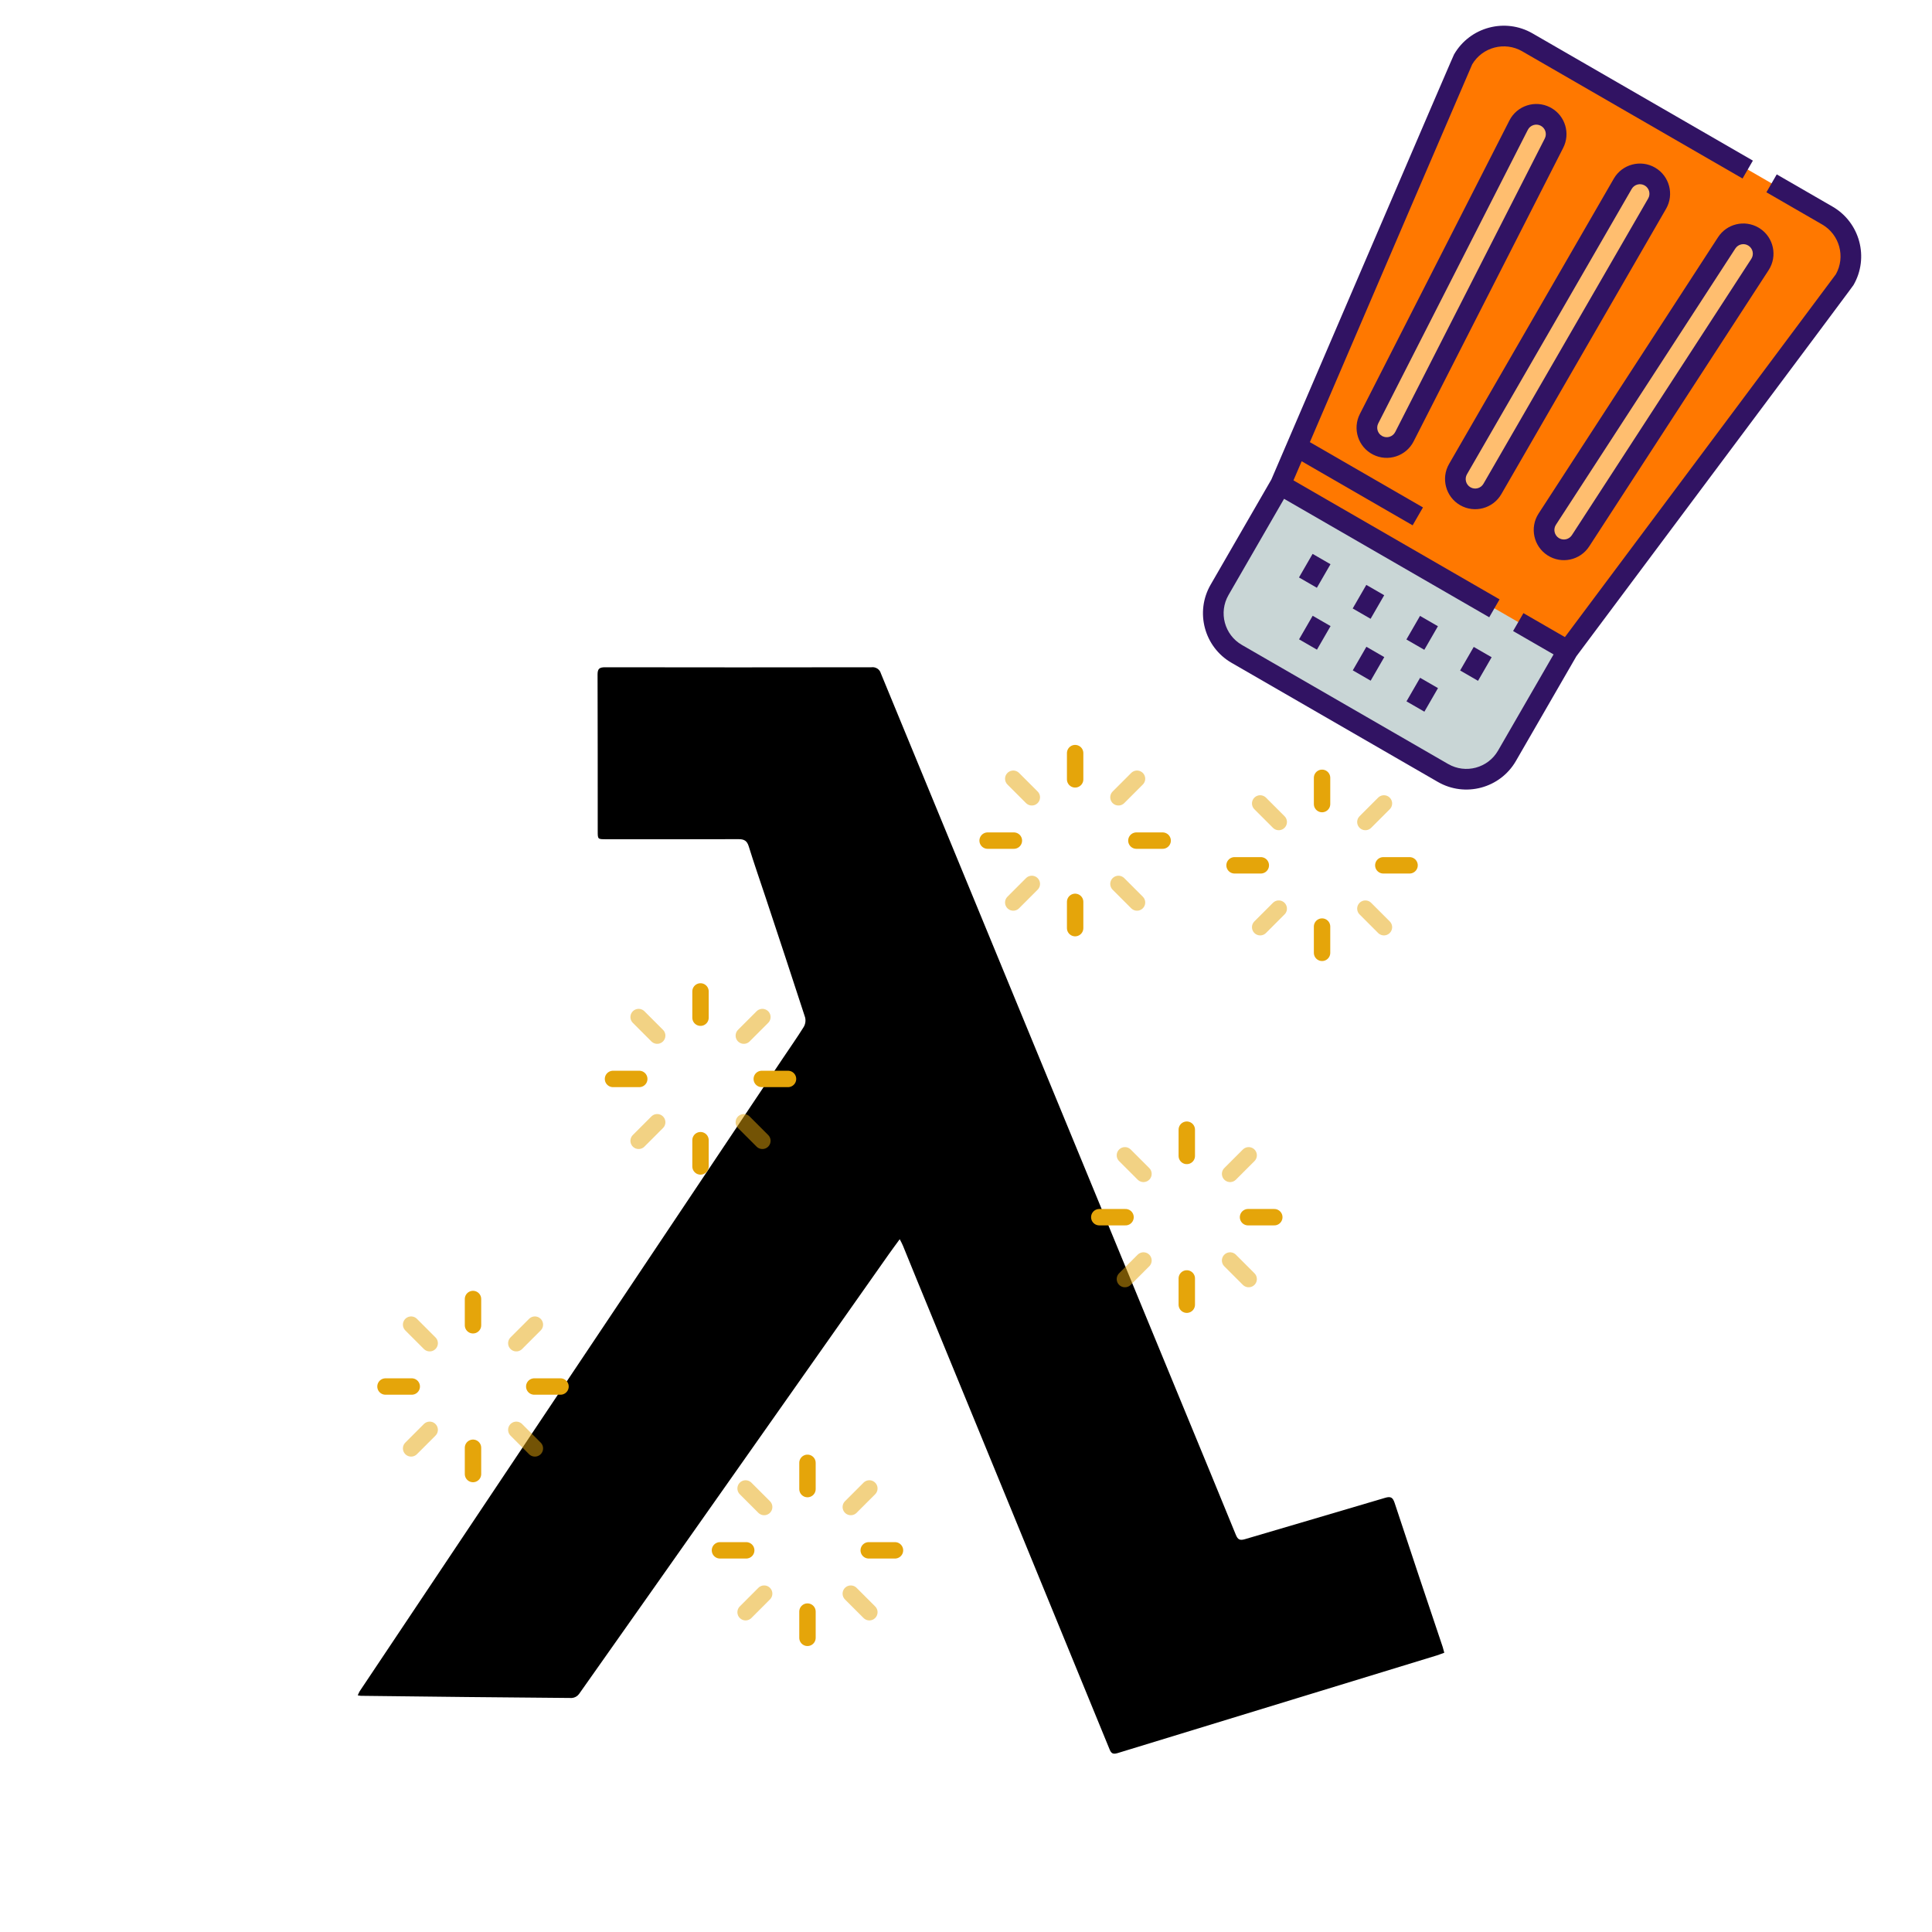
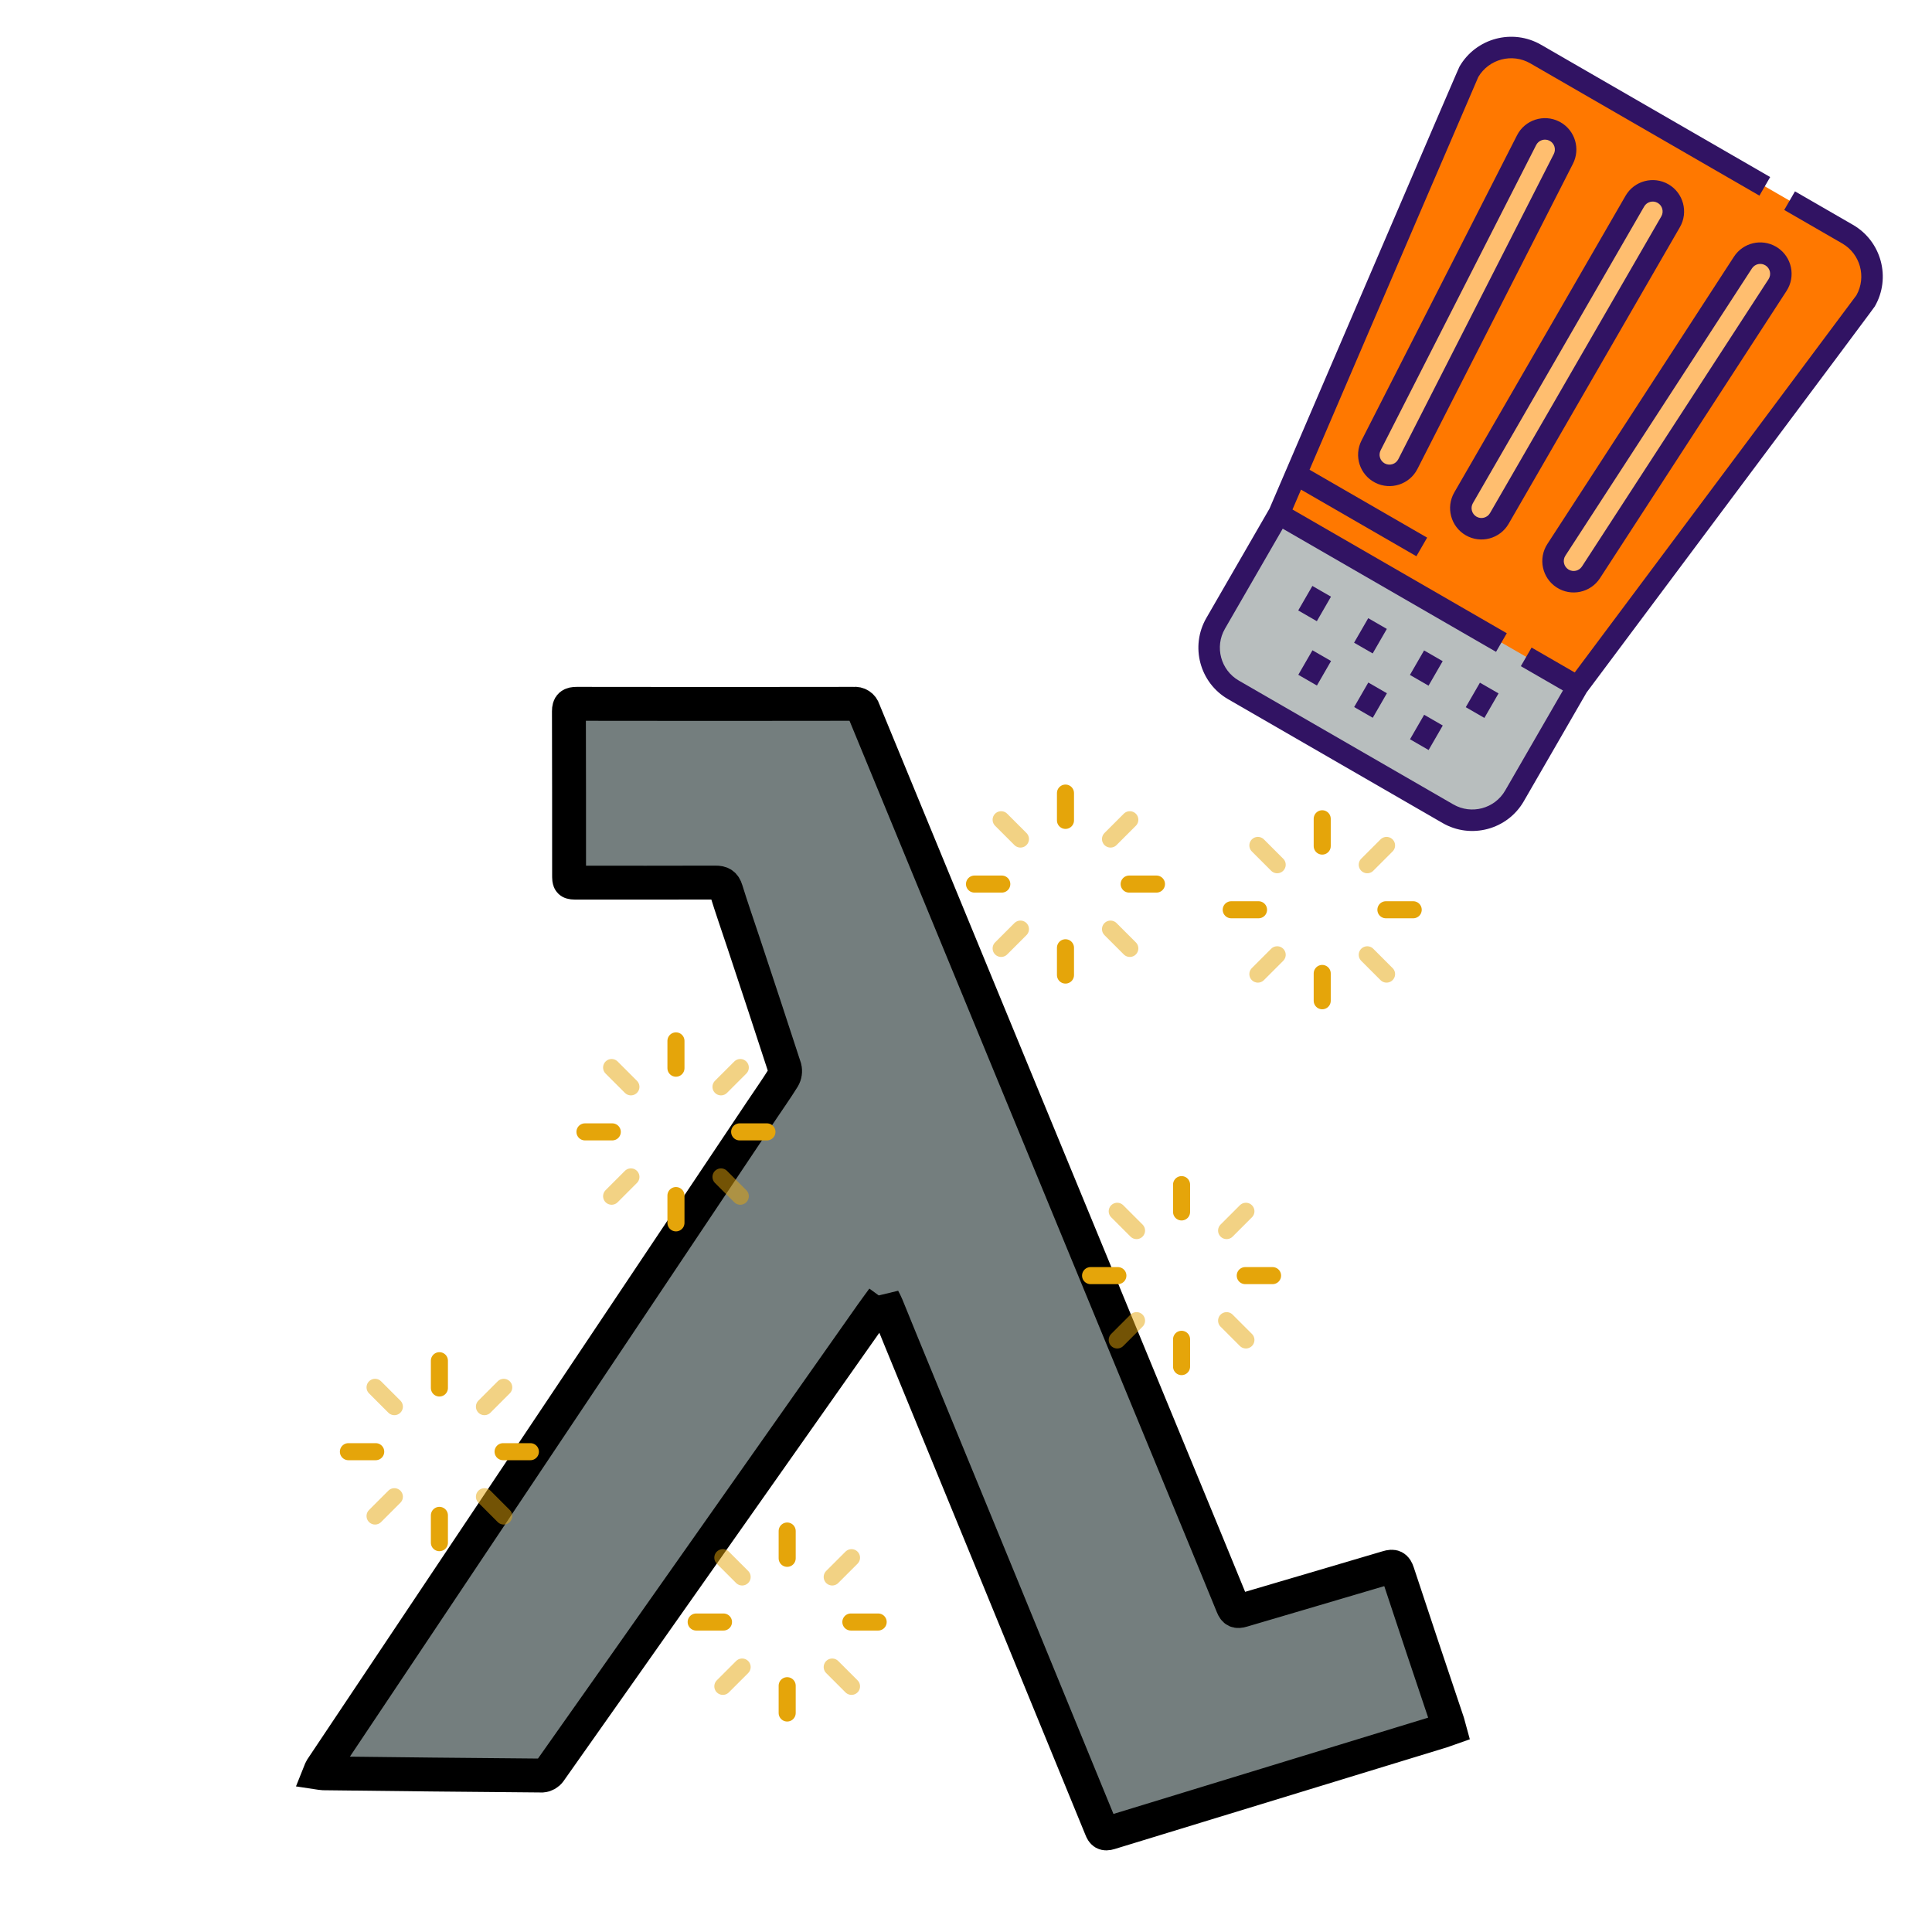
- <svg xmlns="http://www.w3.org/2000/svg" width="256mm" height="256mm" viewBox="0 0 256 256" version="1.1" id="svg1">
+ <svg xmlns="http://www.w3.org/2000/svg" width="512" height="512" viewBox="0 0 246.21 246.21" version="1.1" id="svg1">
  <defs id="defs1" />
-   <g id="layer1">
+   <g id="layer1" transform="translate(-47.40418,-3.406627)">
    <g id="SVGRepo_iconCarrier" transform="matrix(0.2645833,0,0,0.2645833,17.97812,50.8)">
-       <g id="g1" transform="matrix(-0.5892232,-0.3401882,0.3401882,-0.5892232,751.3259,256.8588)">
+       <g id="g1" transform="matrix(-0.5892232,-0.3401882,0.3401882,-0.5892232,905.2485,274.5667)">
        <path style="fill:#ff7800" d="m 383.471,504.396 c 19.154,0 34.68,-15.526 34.68,-34.681 0,-1.194 -40.039,-338.235 -40.039,-338.235 h 0.056 V 42.075 c 0,-19.037 -15.434,-34.471 -34.471,-34.471 H 168.361 c -19.037,0 -34.471,15.434 -34.471,34.471 v 89.404 c 0,0 -40.039,337.042 -40.039,338.235 0,19.155 15.526,34.681 34.68,34.681 h 254.94 z" id="path1" />
-         <path style="fill:#c9d6d6" d="M 378.166,131.48 V 42.075 c 0,-19.037 -15.434,-34.471 -34.471,-34.471 H 168.361 c -19.037,0 -34.471,15.434 -34.471,34.471 v 89.404 h 244.276 z" id="path2" />
+         <path style="fill:#b8bebe;fill-opacity:1" d="M 378.166,131.48 V 42.075 c 0,-19.037 -15.434,-34.471 -34.471,-34.471 H 168.361 c -19.037,0 -34.471,15.434 -34.471,34.471 v 89.404 h 244.276 z" id="path2" />
        <g id="g5">
          <path style="fill:#ffbe6f" d="m 182.609,449.924 c -0.422,8.056 -7.296,14.246 -15.352,13.823 v 0 c -8.056,-0.422 -14.246,-7.296 -13.823,-15.352 l 12.692,-242.167 c 0.422,-8.056 7.296,-14.246 15.352,-13.823 v 0 c 8.056,0.422 14.246,7.296 13.823,15.352 z" id="path3" />
          <path style="fill:#ffbe6f" d="m 270.608,449.326 c 0,8.067 -6.54,14.608 -14.608,14.608 v 0 c -8.067,0 -14.608,-6.54 -14.608,-14.608 V 206.827 c 0,-8.067 6.54,-14.608 14.608,-14.608 v 0 c 8.067,0 14.608,6.54 14.608,14.608 z" id="path4" />
          <path style="fill:#ffbe6f" d="m 358.567,448.395 c 0.422,8.056 -5.767,14.93 -13.823,15.352 v 0 c -8.056,0.422 -14.93,-5.767 -15.352,-13.823 L 316.7,207.757 c -0.422,-8.056 5.767,-14.93 13.823,-15.352 v 0 c 8.056,-0.422 14.93,5.767 15.352,13.823 z" id="path5" />
        </g>
        <g id="g14">
          <path style="fill:#311363" d="M 385.77,131.496 V 42.075 C 385.77,18.875 366.895,0 343.695,0 H 168.361 c -23.2,0 -42.075,18.875 -42.075,42.075 v 88.954 C 86.244,468.086 86.246,469.1 86.246,469.714 c 0,23.317 18.968,42.285 42.284,42.285 h 47.376 V 496.791 H 128.53 c -14.812,0 -26.886,-11.955 -27.074,-26.723 1.077,-9.927 25.544,-216.132 39.188,-330.985 h 35.262 v -15.208 h -34.411 v -81.8 c 0,-14.815 12.053,-26.867 26.867,-26.867 h 175.335 c 14.815,0 26.867,12.053 26.867,26.867 v 81.8 h -1.012 -173.37 v 15.208 h 175.175 c 0.583,4.911 1.186,9.986 1.806,15.208 h -94.308 v 15.208 h 96.114 c 13.942,117.408 34.588,291.469 35.575,300.569 -0.189,14.768 -12.262,26.723 -27.073,26.723 H 196.182 V 512 h 187.289 c 23.316,0 42.284,-18.968 42.284,-42.285 0,-0.614 -10e-4,-1.655 -39.985,-338.219 z" id="path6" />
          <rect x="202.772" y="39.814" style="fill:#311363" width="15.208" height="20.036" id="rect6" />
          <rect x="248.426" y="39.814" style="fill:#311363" width="15.208" height="20.036" id="rect7" />
          <rect x="294.081" y="39.814" style="fill:#311363" width="15.208" height="20.036" id="rect8" />
          <rect x="225.594" y="79.233" style="fill:#311363" width="15.208" height="20.036" id="rect9" />
          <rect x="271.249" y="79.233" style="fill:#311363" width="15.208" height="20.036" id="rect10" />
          <rect x="316.903" y="79.233" style="fill:#311363" width="15.208" height="20.036" id="rect11" />
          <rect x="179.94" y="79.233" style="fill:#311363" width="15.208" height="20.036" id="rect12" />
          <path style="fill:#311363" d="m 181.875,184.812 c -12.327,-0.644 -22.704,8.826 -23.342,21.018 l -12.694,242.168 c -0.64,12.23 8.789,22.702 21.019,23.343 0.394,0.021 0.785,0.03 1.175,0.03 11.813,0 21.55,-9.246 22.167,-21.05 l 12.694,-242.168 c 0.64,-12.228 -8.789,-22.701 -21.019,-23.341 z m 5.832,22.547 -12.694,242.168 c -0.201,3.848 -3.472,6.837 -7.36,6.628 -3.857,-0.202 -6.829,-3.504 -6.629,-7.361 l 12.694,-242.168 c 0.194,-3.722 3.261,-6.637 6.98,-6.637 0.126,0 0.252,0.003 0.379,0.01 3.857,0.201 6.831,3.503 6.63,7.36 z" id="path12" />
          <path style="fill:#311363" d="M 278.212,449.326 V 206.827 c 0,-12.247 -9.964,-22.212 -22.212,-22.212 -12.247,0 -22.212,9.964 -22.212,22.212 v 242.5 c 0,12.247 9.964,22.212 22.212,22.212 12.247,0 22.212,-9.965 22.212,-22.213 z m -29.216,0 V 206.827 c 0,-3.862 3.142,-7.004 7.004,-7.004 3.862,0 7.004,3.142 7.004,7.004 v 242.5 c 0,3.862 -3.142,7.004 -7.004,7.004 -3.862,0 -7.004,-3.143 -7.004,-7.005 z" id="path13" />
          <path style="fill:#311363" d="m 343.967,471.372 c 0.389,0 0.782,-0.01 1.175,-0.03 12.23,-0.641 21.659,-11.113 21.019,-23.343 L 353.467,205.832 c -0.638,-12.193 -10.994,-21.672 -23.342,-21.019 -12.23,0.641 -21.659,11.113 -21.019,23.343 L 321.8,450.322 c 0.617,11.804 10.353,21.05 22.167,21.05 z M 330.921,199.998 c 0.127,-0.007 0.253,-0.01 0.379,-0.01 3.72,0 6.786,2.915 6.98,6.638 l 12.694,242.167 c 0.201,3.857 -2.772,7.159 -6.629,7.361 -3.868,0.213 -7.16,-2.78 -7.36,-6.628 L 324.291,207.359 c -0.199,-3.857 2.775,-7.159 6.63,-7.361 z" id="path14" />
        </g>
      </g>
      <g id="SVGRepo_bgCarrier-5" stroke-width="0" transform="matrix(26.57902,0,0,26.57902,9.990858,380.6193)" />
      <g id="SVGRepo_tracerCarrier-3" stroke-linecap="round" stroke-linejoin="round" transform="matrix(26.57902,0,0,26.57902,9.990858,380.6193)" />
-       <g id="SVGRepo_iconCarrier-5" transform="matrix(38.86724,0,0,38.86724,72.34935,103.3015)">
-         <path fill="#000000" d="M 7.983,8.37 C 7.93,8.443 7.885,8.503 7.842,8.564 L 5.775,11.5 c -0.64,0.91 -1.282,1.82 -1.924,2.73 A 0.128,0.128 0 0 1 3.759,14.281 C 2.853,14.274 1.946,14.264 1.04,14.253 1.03,14.253 1.02,14.25 1,14.247 A 0.455,0.455 0 0 1 1.025,14.194 13977.496,13977.496 0 0 1 6.471,6.048 C 6.563,5.91 6.659,5.775 6.746,5.635 A 0.165,0.165 0 0 0 6.764,5.511 C 6.597,4.996 6.426,4.481 6.256,3.968 6.183,3.748 6.106,3.528 6.038,3.308 6.016,3.236 5.979,3.214 5.904,3.215 5.334,3.217 4.768,3.216 4.2,3.216 c -0.108,0 -0.108,0 -0.108,-0.103 0,-0.674 0,-1.347 -0.002,-2.021 C 4.09,1.017 4.116,1 4.189,1 5.332,1.002 6.475,1.002 7.619,1 a 0.113,0.113 0 0 1 0.076,0.017 0.107,0.107 0 0 1 0.045,0.061 18266.184,18266.184 0 0 0 3.92,9.51 c 0.218,0.53 0.438,1.059 0.654,1.59 0.026,0.064 0.053,0.076 0.12,0.056 0.6,-0.178 1.2,-0.352 1.8,-0.531 0.075,-0.023 0.102,-0.008 0.126,0.064 0.204,0.62 0.412,1.239 0.62,1.858 L 15,13.698 c -0.043,0.015 -0.083,0.032 -0.124,0.043 l -4.085,1.25 c -0.065,0.02 -0.085,0 -0.106,-0.054 L 9.435,11.889 8.209,8.905 8.026,8.456 C 8.016,8.43 8.003,8.408 7.983,8.369 Z" id="path1-6" />
+       <g id="SVGRepo_iconCarrier-5" transform="matrix(38.86724,0,0,38.86724,226.272,121.0094)">
+         <path fill="#000000" d="M 7.983,8.37 C 7.93,8.443 7.885,8.503 7.842,8.564 L 5.775,11.5 c -0.64,0.91 -1.282,1.82 -1.924,2.73 A 0.128,0.128 0 0 1 3.759,14.281 C 2.853,14.274 1.946,14.264 1.04,14.253 1.03,14.253 1.02,14.25 1,14.247 A 0.455,0.455 0 0 1 1.025,14.194 13977.496,13977.496 0 0 1 6.471,6.048 C 6.563,5.91 6.659,5.775 6.746,5.635 A 0.165,0.165 0 0 0 6.764,5.511 C 6.597,4.996 6.426,4.481 6.256,3.968 6.183,3.748 6.106,3.528 6.038,3.308 6.016,3.236 5.979,3.214 5.904,3.215 5.334,3.217 4.768,3.216 4.2,3.216 c -0.108,0 -0.108,0 -0.108,-0.103 0,-0.674 0,-1.347 -0.002,-2.021 C 4.09,1.017 4.116,1 4.189,1 5.332,1.002 6.475,1.002 7.619,1 a 0.113,0.113 0 0 1 0.076,0.017 0.107,0.107 0 0 1 0.045,0.061 18266.184,18266.184 0 0 0 3.92,9.51 c 0.218,0.53 0.438,1.059 0.654,1.59 0.026,0.064 0.053,0.076 0.12,0.056 0.6,-0.178 1.2,-0.352 1.8,-0.531 0.075,-0.023 0.102,-0.008 0.126,0.064 0.204,0.62 0.412,1.239 0.62,1.858 L 15,13.698 c -0.043,0.015 -0.083,0.032 -0.124,0.043 l -4.085,1.25 c -0.065,0.02 -0.085,0 -0.106,-0.054 L 9.435,11.889 8.209,8.905 8.026,8.456 C 8.016,8.43 8.003,8.408 7.983,8.369 Z" id="path1-6" style="fill:#747e7e;fill-opacity:1;stroke:#000000;stroke-width:0.42;stroke-dasharray:none;stroke-opacity:1" />
      </g>
      <g id="SVGRepo_bgCarrier-2" stroke-width="0" transform="translate(582.0512,241)" />
      <g id="SVGRepo_tracerCarrier-9" stroke-linecap="round" stroke-linejoin="round" transform="translate(582.0512,241)" />
-       <g id="SVGRepo_iconCarrier-1-0" transform="matrix(5.477971,0,0,5.477971,217.1353,282.6053)">
+       <g id="SVGRepo_iconCarrier-1-0" transform="matrix(5.477971,0,0,5.477971,371.0579,300.3132)">
        <path d="M 12,20 V 17.6 M 12,6.4 V 4 m 8,8 H 17.6 M 6.4,12 H 4" stroke="#e5a50a" stroke-width="1.5" stroke-linecap="round" id="path1-2-6" />
        <path opacity="0.5" d="m 17.657,6.343 -1.697,1.697 M 8.04,15.959 6.343,17.657 M 6.343,6.343 8.04,8.04 m 7.92,7.92 1.697,1.697" stroke="#e5a50a" stroke-width="1.5" stroke-linecap="round" id="path2-7-2" />
      </g>
-       <g id="SVGRepo_iconCarrier-1-9" transform="matrix(5.477971,0,0,5.477971,404.7511,163.251)">
+       <g id="SVGRepo_iconCarrier-1-9" transform="matrix(5.477971,0,0,5.477971,558.6737,180.9589)">
        <path d="M 12,20 V 17.6 M 12,6.4 V 4 m 8,8 H 17.6 M 6.4,12 H 4" stroke="#e5a50a" stroke-width="1.5" stroke-linecap="round" id="path1-2-2" />
        <path opacity="0.5" d="m 17.657,6.343 -1.697,1.697 M 8.04,15.959 6.343,17.657 M 6.343,6.343 8.04,8.04 m 7.92,7.92 1.697,1.697" stroke="#e5a50a" stroke-width="1.5" stroke-linecap="round" id="path2-7-0" />
      </g>
-       <g id="SVGRepo_iconCarrier-1-2" transform="matrix(5.477971,0,0,5.477971,270.7049,518.6821)">
+       <g id="SVGRepo_iconCarrier-1-2" transform="matrix(5.477971,0,0,5.477971,424.6275,536.39)">
        <path d="M 12,20 V 17.6 M 12,6.4 V 4 m 8,8 H 17.6 M 6.4,12 H 4" stroke="#e5a50a" stroke-width="1.5" stroke-linecap="round" id="path1-2-28" />
        <path opacity="0.5" d="m 17.657,6.343 -1.697,1.697 M 8.04,15.959 6.343,17.657 M 6.343,6.343 8.04,8.04 m 7.92,7.92 1.697,1.697" stroke="#e5a50a" stroke-width="1.5" stroke-linecap="round" id="path2-7-9" />
      </g>
-       <g id="SVGRepo_iconCarrier-1-93" transform="matrix(5.477971,0,0,5.477971,460.6675,351.8401)">
+       <g id="SVGRepo_iconCarrier-1-93" transform="matrix(5.477971,0,0,5.477971,614.5901,369.548)">
        <path d="M 12,20 V 17.6 M 12,6.4 V 4 m 8,8 H 17.6 M 6.4,12 H 4" stroke="#e5a50a" stroke-width="1.5" stroke-linecap="round" id="path1-2-1" />
        <path opacity="0.5" d="m 17.657,6.343 -1.697,1.697 M 8.04,15.959 6.343,17.657 M 6.343,6.343 8.04,8.04 m 7.92,7.92 1.697,1.697" stroke="#e5a50a" stroke-width="1.5" stroke-linecap="round" id="path2-7-94" />
      </g>
-       <g id="SVGRepo_iconCarrier-1-93-3" transform="matrix(5.477971,0,0,5.477971,528.4119,175.6241)">
+       <g id="SVGRepo_iconCarrier-1-93-3" transform="matrix(5.477971,0,0,5.477971,682.3345,193.332)">
        <path d="M 12,20 V 17.6 M 12,6.4 V 4 m 8,8 H 17.6 M 6.4,12 H 4" stroke="#e5a50a" stroke-width="1.5" stroke-linecap="round" id="path1-2-1-6" />
        <path opacity="0.5" d="m 17.657,6.343 -1.697,1.697 M 8.04,15.959 6.343,17.657 M 6.343,6.343 8.04,8.04 m 7.92,7.92 1.697,1.697" stroke="#e5a50a" stroke-width="1.5" stroke-linecap="round" id="path2-7-94-1" />
      </g>
-       <g id="SVGRepo_iconCarrier-1" transform="matrix(5.477971,0,0,5.477971,103.1966,436.6425)">
+       <g id="SVGRepo_iconCarrier-1" transform="matrix(5.477971,0,0,5.477971,257.1192,454.3504)">
        <path d="M 12,20 V 17.6 M 12,6.4 V 4 m 8,8 H 17.6 M 6.4,12 H 4" stroke="#e5a50a" stroke-width="1.5" stroke-linecap="round" id="path1-2" />
        <path opacity="0.5" d="m 17.657,6.343 -1.697,1.697 M 8.04,15.959 6.343,17.657 M 6.343,6.343 8.04,8.04 m 7.92,7.92 1.697,1.697" stroke="#e5a50a" stroke-width="1.5" stroke-linecap="round" id="path2-7" />
      </g>
    </g>
  </g>
</svg>
